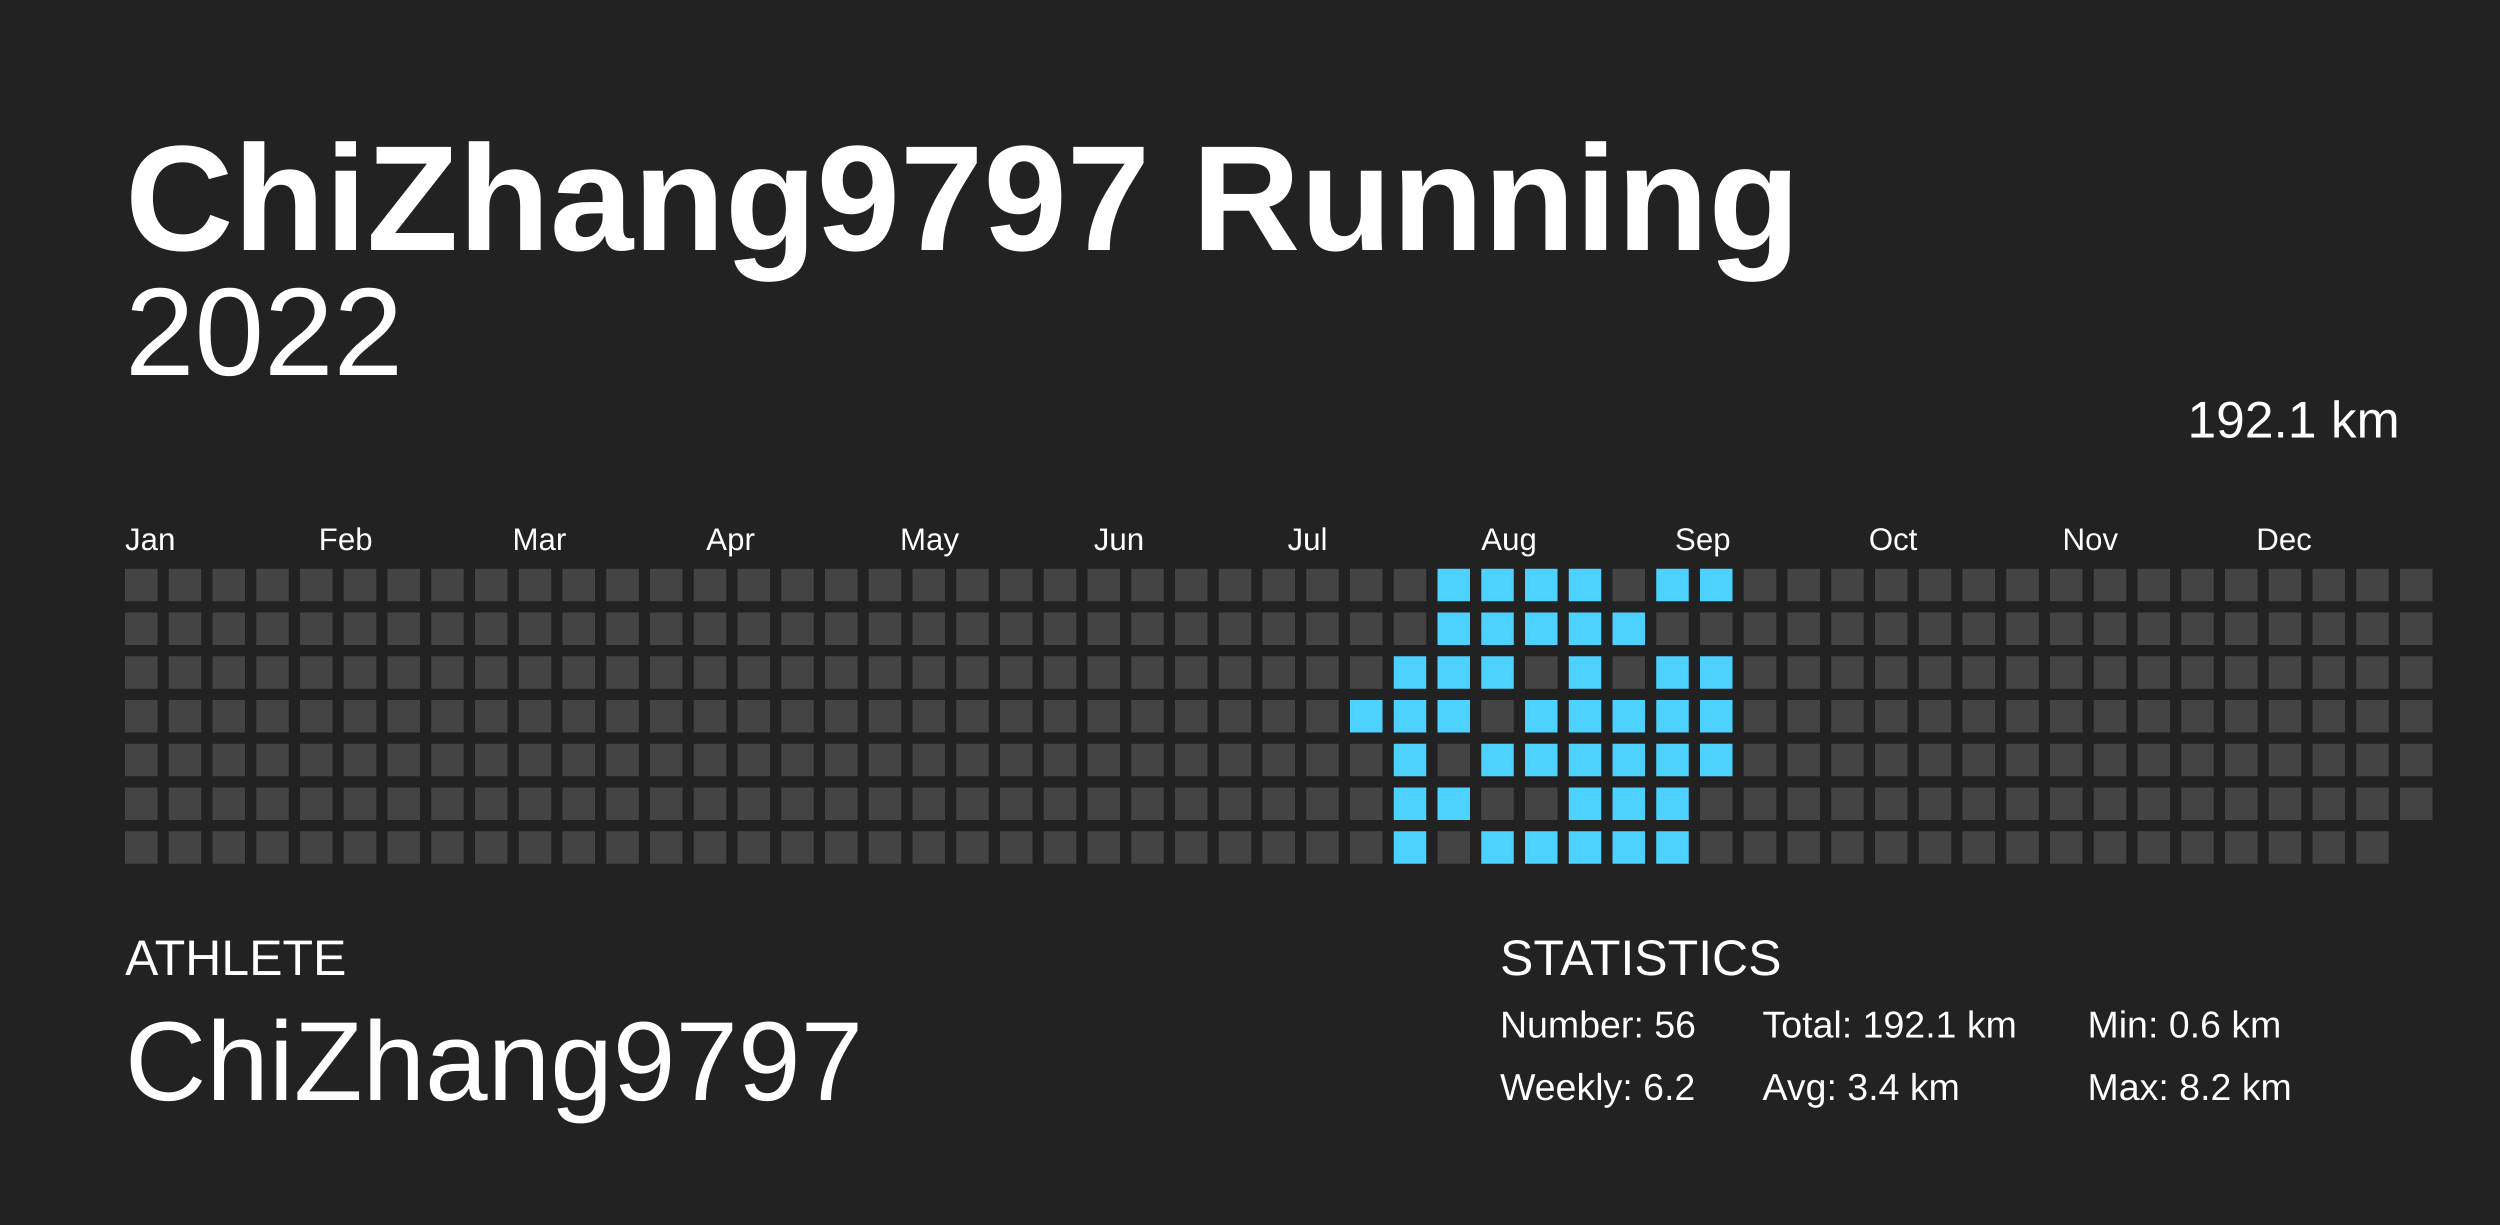
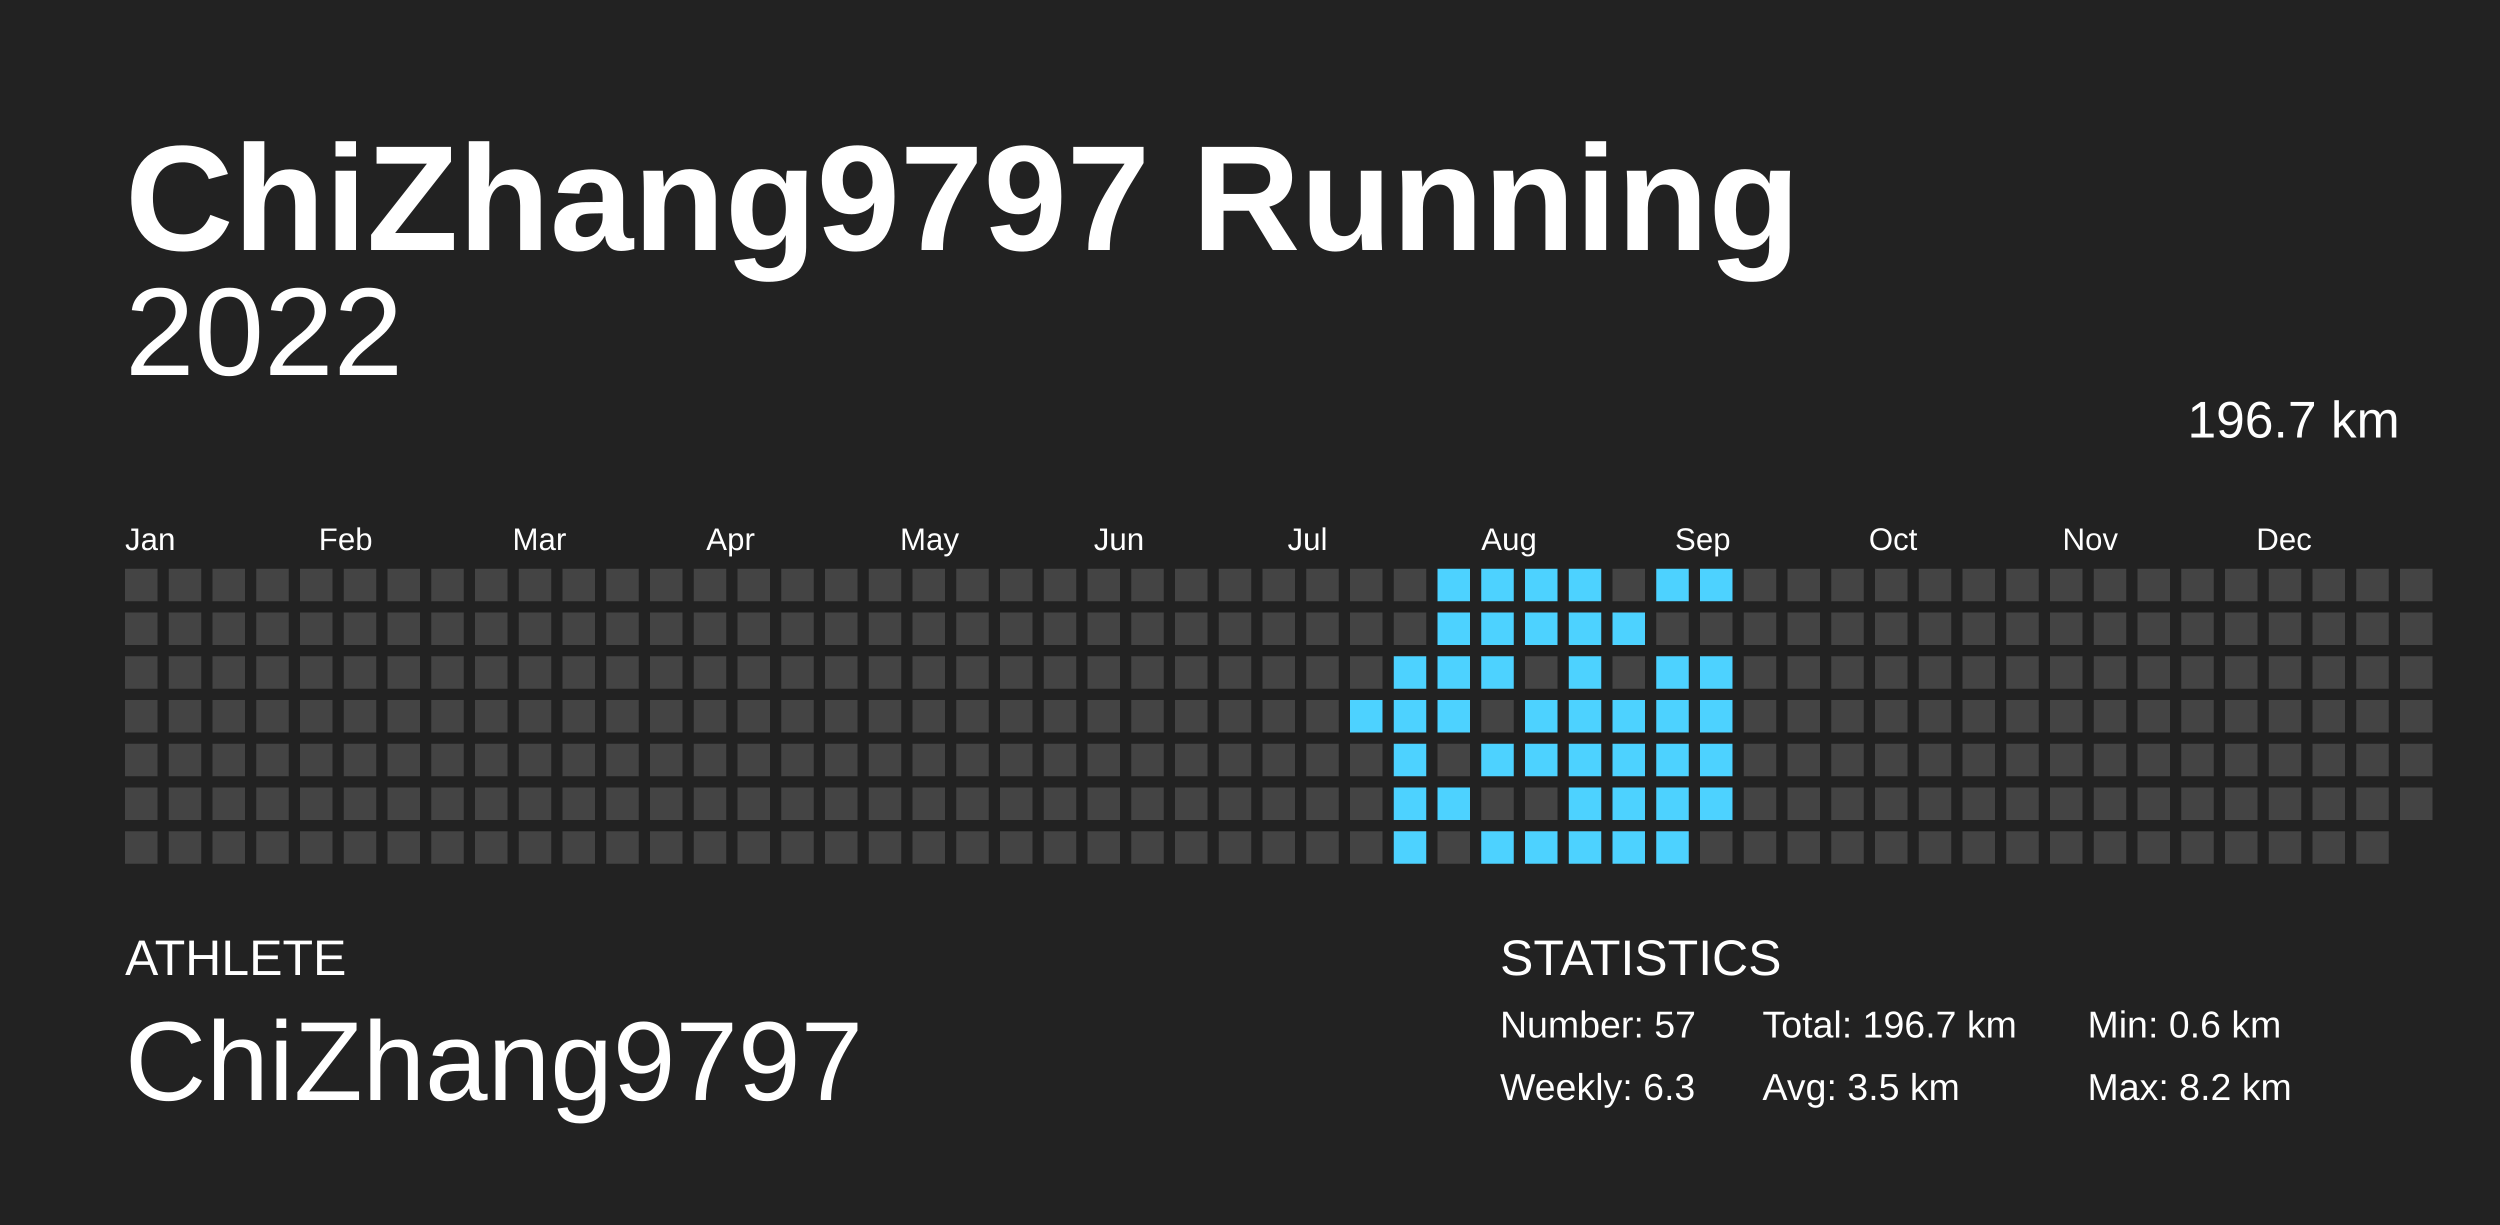
<svg xmlns="http://www.w3.org/2000/svg" baseProfile="full" height="98mm" version="1.1" viewBox="0,0,200,98" width="200mm">
  <defs />
  <rect fill="#222222" height="98" width="200" x="0" y="0" />
  <text fill="#FFFFFF" style="font-size:12px; font-family:Arial; font-weight:bold;" x="10" y="20">ChiZhang9797 Running</text>
  <text fill="#FFFFFF" style="font-size:4px; font-family:Arial" x="10" y="78">ATHLETE</text>
  <text fill="#FFFFFF" style="font-size:9px; font-family:Arial" x="10" y="88">ChiZhang9797</text>
  <text fill="#FFFFFF" style="font-size:4px; font-family:Arial" x="120" y="78">STATISTICS</text>
-   <text fill="#FFFFFF" style="font-size:3px; font-family:Arial" x="120" y="83">Number: 56</text>
-   <text fill="#FFFFFF" style="font-size:3px; font-family:Arial" x="120" y="88">Weekly: 6.2</text>
-   <text fill="#FFFFFF" style="font-size:3px; font-family:Arial" x="141" y="83">Total: 192.1 km</text>
-   <text fill="#FFFFFF" style="font-size:3px; font-family:Arial" x="141" y="88">Avg: 3.4 km</text>
+   <text fill="#FFFFFF" style="font-size:3px; font-family:Arial" x="120" y="83">Number: 57</text>
+   <text fill="#FFFFFF" style="font-size:3px; font-family:Arial" x="120" y="88">Weekly: 6.3</text>
+   <text fill="#FFFFFF" style="font-size:3px; font-family:Arial" x="141" y="83">Total: 196.7 km</text>
+   <text fill="#FFFFFF" style="font-size:3px; font-family:Arial" x="141" y="88">Avg: 3.5 km</text>
  <text fill="#FFFFFF" style="font-size:3px; font-family:Arial" x="167" y="83">Min: 0.6 km</text>
  <text fill="#FFFFFF" style="font-size:3px; font-family:Arial" x="167" y="88">Max: 8.2 km</text>
  <text alignment-baseline="hanging" fill="#FFFFFF" style="font-size:10.0px; font-family:Arial;" x="10" y="30">2022</text>
-   <text alignment-baseline="hanging" fill="#FFFFFF" style="font-size:4.125px; font-family:Arial;" x="175" y="35">192.1 km</text>
+   <text alignment-baseline="hanging" fill="#FFFFFF" style="font-size:4.125px; font-family:Arial;" x="175" y="35">196.7 km</text>
  <text fill="#FFFFFF" style="font-size:2.5px; font-family:Arial" x="10.0" y="44">Jan</text>
  <text fill="#FFFFFF" style="font-size:2.5px; font-family:Arial" x="25.5" y="44">Feb</text>
  <text fill="#FFFFFF" style="font-size:2.5px; font-family:Arial" x="41.0" y="44">Mar</text>
  <text fill="#FFFFFF" style="font-size:2.5px; font-family:Arial" x="56.5" y="44">Apr</text>
  <text fill="#FFFFFF" style="font-size:2.5px; font-family:Arial" x="72.0" y="44">May</text>
  <text fill="#FFFFFF" style="font-size:2.5px; font-family:Arial" x="87.5" y="44">Jun</text>
  <text fill="#FFFFFF" style="font-size:2.5px; font-family:Arial" x="103.0" y="44">Jul</text>
  <text fill="#FFFFFF" style="font-size:2.5px; font-family:Arial" x="118.5" y="44">Aug</text>
  <text fill="#FFFFFF" style="font-size:2.5px; font-family:Arial" x="134.0" y="44">Sep</text>
  <text fill="#FFFFFF" style="font-size:2.5px; font-family:Arial" x="149.5" y="44">Oct</text>
  <text fill="#FFFFFF" style="font-size:2.5px; font-family:Arial" x="165.0" y="44">Nov</text>
  <text fill="#FFFFFF" style="font-size:2.5px; font-family:Arial" x="180.5" y="44">Dec</text>
  <rect fill="#444444" height="2.6" width="2.6" x="10.0" y="45.5" />
  <rect fill="#444444" height="2.6" width="2.6" x="10.0" y="49.0" />
  <rect fill="#444444" height="2.6" width="2.6" x="10.0" y="52.5" />
  <rect fill="#444444" height="2.6" width="2.6" x="10.0" y="56.0" />
  <rect fill="#444444" height="2.6" width="2.6" x="10.0" y="59.5" />
  <rect fill="#444444" height="2.6" width="2.6" x="10.0" y="63.0" />
  <rect fill="#444444" height="2.6" width="2.6" x="10.0" y="66.5" />
  <rect fill="#444444" height="2.6" width="2.6" x="13.5" y="45.5" />
  <rect fill="#444444" height="2.6" width="2.6" x="13.5" y="49.0" />
  <rect fill="#444444" height="2.6" width="2.6" x="13.5" y="52.5" />
  <rect fill="#444444" height="2.6" width="2.6" x="13.5" y="56.0" />
  <rect fill="#444444" height="2.6" width="2.6" x="13.5" y="59.5" />
  <rect fill="#444444" height="2.6" width="2.6" x="13.5" y="63.0" />
  <rect fill="#444444" height="2.6" width="2.6" x="13.5" y="66.5" />
  <rect fill="#444444" height="2.6" width="2.6" x="17.0" y="45.5" />
  <rect fill="#444444" height="2.6" width="2.6" x="17.0" y="49.0" />
  <rect fill="#444444" height="2.6" width="2.6" x="17.0" y="52.5" />
  <rect fill="#444444" height="2.6" width="2.6" x="17.0" y="56.0" />
  <rect fill="#444444" height="2.6" width="2.6" x="17.0" y="59.5" />
  <rect fill="#444444" height="2.6" width="2.6" x="17.0" y="63.0" />
  <rect fill="#444444" height="2.6" width="2.6" x="17.0" y="66.5" />
  <rect fill="#444444" height="2.6" width="2.6" x="20.5" y="45.5" />
  <rect fill="#444444" height="2.6" width="2.6" x="20.5" y="49.0" />
  <rect fill="#444444" height="2.6" width="2.6" x="20.5" y="52.5" />
  <rect fill="#444444" height="2.6" width="2.6" x="20.5" y="56.0" />
  <rect fill="#444444" height="2.6" width="2.6" x="20.5" y="59.5" />
  <rect fill="#444444" height="2.6" width="2.6" x="20.5" y="63.0" />
  <rect fill="#444444" height="2.6" width="2.6" x="20.5" y="66.5" />
  <rect fill="#444444" height="2.6" width="2.6" x="24.0" y="45.5" />
  <rect fill="#444444" height="2.6" width="2.6" x="24.0" y="49.0" />
  <rect fill="#444444" height="2.6" width="2.6" x="24.0" y="52.5" />
  <rect fill="#444444" height="2.6" width="2.6" x="24.0" y="56.0" />
  <rect fill="#444444" height="2.6" width="2.6" x="24.0" y="59.5" />
  <rect fill="#444444" height="2.6" width="2.6" x="24.0" y="63.0" />
  <rect fill="#444444" height="2.6" width="2.6" x="24.0" y="66.5" />
  <rect fill="#444444" height="2.6" width="2.6" x="27.5" y="45.5" />
  <rect fill="#444444" height="2.6" width="2.6" x="27.5" y="49.0" />
  <rect fill="#444444" height="2.6" width="2.6" x="27.5" y="52.5" />
  <rect fill="#444444" height="2.6" width="2.6" x="27.5" y="56.0" />
  <rect fill="#444444" height="2.6" width="2.6" x="27.5" y="59.5" />
  <rect fill="#444444" height="2.6" width="2.6" x="27.5" y="63.0" />
  <rect fill="#444444" height="2.6" width="2.6" x="27.5" y="66.5" />
  <rect fill="#444444" height="2.6" width="2.6" x="31.0" y="45.5" />
  <rect fill="#444444" height="2.6" width="2.6" x="31.0" y="49.0" />
  <rect fill="#444444" height="2.6" width="2.6" x="31.0" y="52.5" />
  <rect fill="#444444" height="2.6" width="2.6" x="31.0" y="56.0" />
  <rect fill="#444444" height="2.6" width="2.6" x="31.0" y="59.5" />
  <rect fill="#444444" height="2.6" width="2.6" x="31.0" y="63.0" />
  <rect fill="#444444" height="2.6" width="2.6" x="31.0" y="66.5" />
  <rect fill="#444444" height="2.6" width="2.6" x="34.5" y="45.5" />
  <rect fill="#444444" height="2.6" width="2.6" x="34.5" y="49.0" />
  <rect fill="#444444" height="2.6" width="2.6" x="34.5" y="52.5" />
  <rect fill="#444444" height="2.6" width="2.6" x="34.5" y="56.0" />
  <rect fill="#444444" height="2.6" width="2.6" x="34.5" y="59.5" />
  <rect fill="#444444" height="2.6" width="2.6" x="34.5" y="63.0" />
  <rect fill="#444444" height="2.6" width="2.6" x="34.5" y="66.5" />
  <rect fill="#444444" height="2.6" width="2.6" x="38.0" y="45.5" />
  <rect fill="#444444" height="2.6" width="2.6" x="38.0" y="49.0" />
  <rect fill="#444444" height="2.6" width="2.6" x="38.0" y="52.5" />
  <rect fill="#444444" height="2.6" width="2.6" x="38.0" y="56.0" />
  <rect fill="#444444" height="2.6" width="2.6" x="38.0" y="59.5" />
  <rect fill="#444444" height="2.6" width="2.6" x="38.0" y="63.0" />
  <rect fill="#444444" height="2.6" width="2.6" x="38.0" y="66.5" />
  <rect fill="#444444" height="2.6" width="2.6" x="41.5" y="45.5" />
  <rect fill="#444444" height="2.6" width="2.6" x="41.5" y="49.0" />
  <rect fill="#444444" height="2.6" width="2.6" x="41.5" y="52.5" />
  <rect fill="#444444" height="2.6" width="2.6" x="41.5" y="56.0" />
  <rect fill="#444444" height="2.6" width="2.6" x="41.5" y="59.5" />
  <rect fill="#444444" height="2.6" width="2.6" x="41.5" y="63.0" />
  <rect fill="#444444" height="2.6" width="2.6" x="41.5" y="66.5" />
  <rect fill="#444444" height="2.6" width="2.6" x="45.0" y="45.5" />
  <rect fill="#444444" height="2.6" width="2.6" x="45.0" y="49.0" />
  <rect fill="#444444" height="2.6" width="2.6" x="45.0" y="52.5" />
  <rect fill="#444444" height="2.6" width="2.6" x="45.0" y="56.0" />
  <rect fill="#444444" height="2.6" width="2.6" x="45.0" y="59.5" />
  <rect fill="#444444" height="2.6" width="2.6" x="45.0" y="63.0" />
  <rect fill="#444444" height="2.6" width="2.6" x="45.0" y="66.5" />
  <rect fill="#444444" height="2.6" width="2.6" x="48.5" y="45.5" />
  <rect fill="#444444" height="2.6" width="2.6" x="48.5" y="49.0" />
  <rect fill="#444444" height="2.6" width="2.6" x="48.5" y="52.5" />
  <rect fill="#444444" height="2.6" width="2.6" x="48.5" y="56.0" />
  <rect fill="#444444" height="2.6" width="2.6" x="48.5" y="59.5" />
  <rect fill="#444444" height="2.6" width="2.6" x="48.5" y="63.0" />
  <rect fill="#444444" height="2.6" width="2.6" x="48.5" y="66.5" />
  <rect fill="#444444" height="2.6" width="2.6" x="52.0" y="45.5" />
  <rect fill="#444444" height="2.6" width="2.6" x="52.0" y="49.0" />
  <rect fill="#444444" height="2.6" width="2.6" x="52.0" y="52.5" />
  <rect fill="#444444" height="2.6" width="2.6" x="52.0" y="56.0" />
  <rect fill="#444444" height="2.6" width="2.6" x="52.0" y="59.5" />
  <rect fill="#444444" height="2.6" width="2.6" x="52.0" y="63.0" />
  <rect fill="#444444" height="2.6" width="2.6" x="52.0" y="66.5" />
  <rect fill="#444444" height="2.6" width="2.6" x="55.5" y="45.5" />
  <rect fill="#444444" height="2.6" width="2.6" x="55.5" y="49.0" />
  <rect fill="#444444" height="2.6" width="2.6" x="55.5" y="52.5" />
  <rect fill="#444444" height="2.6" width="2.6" x="55.5" y="56.0" />
  <rect fill="#444444" height="2.6" width="2.6" x="55.5" y="59.5" />
  <rect fill="#444444" height="2.6" width="2.6" x="55.5" y="63.0" />
  <rect fill="#444444" height="2.6" width="2.6" x="55.5" y="66.5" />
  <rect fill="#444444" height="2.6" width="2.6" x="59.0" y="45.5" />
  <rect fill="#444444" height="2.6" width="2.6" x="59.0" y="49.0" />
  <rect fill="#444444" height="2.6" width="2.6" x="59.0" y="52.5" />
  <rect fill="#444444" height="2.6" width="2.6" x="59.0" y="56.0" />
  <rect fill="#444444" height="2.6" width="2.6" x="59.0" y="59.5" />
  <rect fill="#444444" height="2.6" width="2.6" x="59.0" y="63.0" />
  <rect fill="#444444" height="2.6" width="2.6" x="59.0" y="66.5" />
  <rect fill="#444444" height="2.6" width="2.6" x="62.5" y="45.5" />
  <rect fill="#444444" height="2.6" width="2.6" x="62.5" y="49.0" />
  <rect fill="#444444" height="2.6" width="2.6" x="62.5" y="52.5" />
  <rect fill="#444444" height="2.6" width="2.6" x="62.5" y="56.0" />
  <rect fill="#444444" height="2.6" width="2.6" x="62.5" y="59.5" />
  <rect fill="#444444" height="2.6" width="2.6" x="62.5" y="63.0" />
  <rect fill="#444444" height="2.6" width="2.6" x="62.5" y="66.5" />
  <rect fill="#444444" height="2.6" width="2.6" x="66.0" y="45.5" />
  <rect fill="#444444" height="2.6" width="2.6" x="66.0" y="49.0" />
  <rect fill="#444444" height="2.6" width="2.6" x="66.0" y="52.5" />
  <rect fill="#444444" height="2.6" width="2.6" x="66.0" y="56.0" />
  <rect fill="#444444" height="2.6" width="2.6" x="66.0" y="59.5" />
  <rect fill="#444444" height="2.6" width="2.6" x="66.0" y="63.0" />
  <rect fill="#444444" height="2.6" width="2.6" x="66.0" y="66.5" />
  <rect fill="#444444" height="2.6" width="2.6" x="69.5" y="45.5" />
  <rect fill="#444444" height="2.6" width="2.6" x="69.5" y="49.0" />
  <rect fill="#444444" height="2.6" width="2.6" x="69.5" y="52.5" />
  <rect fill="#444444" height="2.6" width="2.6" x="69.5" y="56.0" />
  <rect fill="#444444" height="2.6" width="2.6" x="69.5" y="59.5" />
  <rect fill="#444444" height="2.6" width="2.6" x="69.5" y="63.0" />
  <rect fill="#444444" height="2.6" width="2.6" x="69.5" y="66.5" />
  <rect fill="#444444" height="2.6" width="2.6" x="73.0" y="45.5" />
  <rect fill="#444444" height="2.6" width="2.6" x="73.0" y="49.0" />
  <rect fill="#444444" height="2.6" width="2.6" x="73.0" y="52.5" />
  <rect fill="#444444" height="2.6" width="2.6" x="73.0" y="56.0" />
  <rect fill="#444444" height="2.6" width="2.6" x="73.0" y="59.5" />
  <rect fill="#444444" height="2.6" width="2.6" x="73.0" y="63.0" />
  <rect fill="#444444" height="2.6" width="2.6" x="73.0" y="66.5" />
  <rect fill="#444444" height="2.6" width="2.6" x="76.5" y="45.5" />
  <rect fill="#444444" height="2.6" width="2.6" x="76.5" y="49.0" />
  <rect fill="#444444" height="2.6" width="2.6" x="76.5" y="52.5" />
  <rect fill="#444444" height="2.6" width="2.6" x="76.5" y="56.0" />
  <rect fill="#444444" height="2.6" width="2.6" x="76.5" y="59.5" />
  <rect fill="#444444" height="2.6" width="2.6" x="76.5" y="63.0" />
  <rect fill="#444444" height="2.6" width="2.6" x="76.5" y="66.5" />
  <rect fill="#444444" height="2.6" width="2.6" x="80.0" y="45.5" />
  <rect fill="#444444" height="2.6" width="2.6" x="80.0" y="49.0" />
  <rect fill="#444444" height="2.6" width="2.6" x="80.0" y="52.5" />
  <rect fill="#444444" height="2.6" width="2.6" x="80.0" y="56.0" />
  <rect fill="#444444" height="2.6" width="2.6" x="80.0" y="59.5" />
  <rect fill="#444444" height="2.6" width="2.6" x="80.0" y="63.0" />
  <rect fill="#444444" height="2.6" width="2.6" x="80.0" y="66.5" />
  <rect fill="#444444" height="2.6" width="2.6" x="83.5" y="45.5" />
  <rect fill="#444444" height="2.6" width="2.6" x="83.5" y="49.0" />
  <rect fill="#444444" height="2.6" width="2.6" x="83.5" y="52.5" />
  <rect fill="#444444" height="2.6" width="2.6" x="83.5" y="56.0" />
  <rect fill="#444444" height="2.6" width="2.6" x="83.5" y="59.5" />
  <rect fill="#444444" height="2.6" width="2.6" x="83.5" y="63.0" />
  <rect fill="#444444" height="2.6" width="2.6" x="83.5" y="66.5" />
  <rect fill="#444444" height="2.6" width="2.6" x="87.0" y="45.5" />
  <rect fill="#444444" height="2.6" width="2.6" x="87.0" y="49.0" />
  <rect fill="#444444" height="2.6" width="2.6" x="87.0" y="52.5" />
  <rect fill="#444444" height="2.6" width="2.6" x="87.0" y="56.0" />
  <rect fill="#444444" height="2.6" width="2.6" x="87.0" y="59.5" />
  <rect fill="#444444" height="2.6" width="2.6" x="87.0" y="63.0" />
  <rect fill="#444444" height="2.6" width="2.6" x="87.0" y="66.5" />
  <rect fill="#444444" height="2.6" width="2.6" x="90.5" y="45.5" />
  <rect fill="#444444" height="2.6" width="2.6" x="90.5" y="49.0" />
  <rect fill="#444444" height="2.6" width="2.6" x="90.5" y="52.5" />
  <rect fill="#444444" height="2.6" width="2.6" x="90.5" y="56.0" />
  <rect fill="#444444" height="2.6" width="2.6" x="90.5" y="59.5" />
  <rect fill="#444444" height="2.6" width="2.6" x="90.5" y="63.0" />
  <rect fill="#444444" height="2.6" width="2.6" x="90.5" y="66.5" />
  <rect fill="#444444" height="2.6" width="2.6" x="94.0" y="45.5" />
  <rect fill="#444444" height="2.6" width="2.6" x="94.0" y="49.0" />
  <rect fill="#444444" height="2.6" width="2.6" x="94.0" y="52.5" />
  <rect fill="#444444" height="2.6" width="2.6" x="94.0" y="56.0" />
  <rect fill="#444444" height="2.6" width="2.6" x="94.0" y="59.5" />
  <rect fill="#444444" height="2.6" width="2.6" x="94.0" y="63.0" />
  <rect fill="#444444" height="2.6" width="2.6" x="94.0" y="66.5" />
  <rect fill="#444444" height="2.6" width="2.6" x="97.5" y="45.5" />
  <rect fill="#444444" height="2.6" width="2.6" x="97.5" y="49.0" />
  <rect fill="#444444" height="2.6" width="2.6" x="97.5" y="52.5" />
  <rect fill="#444444" height="2.6" width="2.6" x="97.5" y="56.0" />
  <rect fill="#444444" height="2.6" width="2.6" x="97.5" y="59.5" />
  <rect fill="#444444" height="2.6" width="2.6" x="97.5" y="63.0" />
  <rect fill="#444444" height="2.6" width="2.6" x="97.5" y="66.5" />
  <rect fill="#444444" height="2.6" width="2.6" x="101.0" y="45.5" />
  <rect fill="#444444" height="2.6" width="2.6" x="101.0" y="49.0" />
  <rect fill="#444444" height="2.6" width="2.6" x="101.0" y="52.5" />
  <rect fill="#444444" height="2.6" width="2.6" x="101.0" y="56.0" />
  <rect fill="#444444" height="2.6" width="2.6" x="101.0" y="59.5" />
  <rect fill="#444444" height="2.6" width="2.6" x="101.0" y="63.0" />
  <rect fill="#444444" height="2.6" width="2.6" x="101.0" y="66.5" />
  <rect fill="#444444" height="2.6" width="2.6" x="104.5" y="45.5" />
  <rect fill="#444444" height="2.6" width="2.6" x="104.5" y="49.0" />
  <rect fill="#444444" height="2.6" width="2.6" x="104.5" y="52.5" />
  <rect fill="#444444" height="2.6" width="2.6" x="104.5" y="56.0" />
  <rect fill="#444444" height="2.6" width="2.6" x="104.5" y="59.5" />
  <rect fill="#444444" height="2.6" width="2.6" x="104.5" y="63.0" />
  <rect fill="#444444" height="2.6" width="2.6" x="104.5" y="66.5" />
  <rect fill="#444444" height="2.6" width="2.6" x="108.0" y="45.5" />
  <rect fill="#444444" height="2.6" width="2.6" x="108.0" y="49.0" />
  <rect fill="#444444" height="2.6" width="2.6" x="108.0" y="52.5" />
  <rect fill="#4dd2ff" height="2.6" width="2.6" x="108.0" y="56.0" />
  <rect fill="#444444" height="2.6" width="2.6" x="108.0" y="59.5" />
  <rect fill="#444444" height="2.6" width="2.6" x="108.0" y="63.0" />
  <rect fill="#444444" height="2.6" width="2.6" x="108.0" y="66.5" />
  <rect fill="#444444" height="2.6" width="2.6" x="111.5" y="45.5" />
  <rect fill="#444444" height="2.6" width="2.6" x="111.5" y="49.0" />
  <rect fill="#4dd2ff" height="2.6" width="2.6" x="111.5" y="52.5" />
  <rect fill="#4dd2ff" height="2.6" width="2.6" x="111.5" y="56.0" />
  <rect fill="#4dd2ff" height="2.6" width="2.6" x="111.5" y="59.5" />
  <rect fill="#4dd2ff" height="2.6" width="2.6" x="111.5" y="63.0" />
  <rect fill="#4dd2ff" height="2.6" width="2.6" x="111.5" y="66.5" />
  <rect fill="#4dd2ff" height="2.6" width="2.6" x="115.0" y="45.5" />
  <rect fill="#4dd2ff" height="2.6" width="2.6" x="115.0" y="49.0" />
  <rect fill="#4dd2ff" height="2.6" width="2.6" x="115.0" y="52.5" />
  <rect fill="#4dd2ff" height="2.6" width="2.6" x="115.0" y="56.0" />
  <rect fill="#444444" height="2.6" width="2.6" x="115.0" y="59.5" />
  <rect fill="#4dd2ff" height="2.6" width="2.6" x="115.0" y="63.0" />
  <rect fill="#444444" height="2.6" width="2.6" x="115.0" y="66.5" />
  <rect fill="#4dd2ff" height="2.6" width="2.6" x="118.5" y="45.5" />
  <rect fill="#4dd2ff" height="2.6" width="2.6" x="118.5" y="49.0" />
  <rect fill="#4dd2ff" height="2.6" width="2.6" x="118.5" y="52.5" />
  <rect fill="#444444" height="2.6" width="2.6" x="118.5" y="56.0" />
  <rect fill="#4dd2ff" height="2.6" width="2.6" x="118.5" y="59.5" />
  <rect fill="#444444" height="2.6" width="2.6" x="118.5" y="63.0" />
  <rect fill="#4dd2ff" height="2.6" width="2.6" x="118.5" y="66.5" />
  <rect fill="#4dd2ff" height="2.6" width="2.6" x="122.0" y="45.5" />
  <rect fill="#4dd2ff" height="2.6" width="2.6" x="122.0" y="49.0" />
  <rect fill="#444444" height="2.6" width="2.6" x="122.0" y="52.5" />
  <rect fill="#4dd2ff" height="2.6" width="2.6" x="122.0" y="56.0" />
  <rect fill="#4dd2ff" height="2.6" width="2.6" x="122.0" y="59.5" />
  <rect fill="#444444" height="2.6" width="2.6" x="122.0" y="63.0" />
  <rect fill="#4dd2ff" height="2.6" width="2.6" x="122.0" y="66.5" />
  <rect fill="#4dd2ff" height="2.6" width="2.6" x="125.5" y="45.5" />
  <rect fill="#4dd2ff" height="2.6" width="2.6" x="125.5" y="49.0" />
  <rect fill="#4dd2ff" height="2.6" width="2.6" x="125.5" y="52.5" />
  <rect fill="#4dd2ff" height="2.6" width="2.6" x="125.5" y="56.0" />
  <rect fill="#4dd2ff" height="2.6" width="2.6" x="125.5" y="59.5" />
  <rect fill="#4dd2ff" height="2.6" width="2.6" x="125.5" y="63.0" />
  <rect fill="#4dd2ff" height="2.6" width="2.6" x="125.5" y="66.5" />
  <rect fill="#444444" height="2.6" width="2.6" x="129.0" y="45.5" />
  <rect fill="#4dd2ff" height="2.6" width="2.6" x="129.0" y="49.0" />
  <rect fill="#444444" height="2.6" width="2.6" x="129.0" y="52.5" />
  <rect fill="#4dd2ff" height="2.6" width="2.6" x="129.0" y="56.0" />
  <rect fill="#4dd2ff" height="2.6" width="2.6" x="129.0" y="59.5" />
  <rect fill="#4dd2ff" height="2.6" width="2.6" x="129.0" y="63.0" />
  <rect fill="#4dd2ff" height="2.6" width="2.6" x="129.0" y="66.5" />
  <rect fill="#4dd2ff" height="2.6" width="2.6" x="132.5" y="45.5" />
  <rect fill="#444444" height="2.6" width="2.6" x="132.5" y="49.0" />
  <rect fill="#4dd2ff" height="2.6" width="2.6" x="132.5" y="52.5" />
  <rect fill="#4dd2ff" height="2.6" width="2.6" x="132.5" y="56.0" />
  <rect fill="#4dd2ff" height="2.6" width="2.6" x="132.5" y="59.5" />
  <rect fill="#4dd2ff" height="2.6" width="2.6" x="132.5" y="63.0" />
  <rect fill="#4dd2ff" height="2.6" width="2.6" x="132.5" y="66.5" />
  <rect fill="#4dd2ff" height="2.6" width="2.6" x="136.0" y="45.5" />
  <rect fill="#444444" height="2.6" width="2.6" x="136.0" y="49.0" />
  <rect fill="#4dd2ff" height="2.6" width="2.6" x="136.0" y="52.5" />
  <rect fill="#4dd2ff" height="2.6" width="2.6" x="136.0" y="56.0" />
  <rect fill="#4dd2ff" height="2.6" width="2.6" x="136.0" y="59.5" />
-   <rect fill="#444444" height="2.6" width="2.6" x="136.0" y="63.0" />
+   <rect fill="#4dd2ff" height="2.6" width="2.6" x="136.0" y="63.0" />
  <rect fill="#444444" height="2.6" width="2.6" x="136.0" y="66.5" />
  <rect fill="#444444" height="2.6" width="2.6" x="139.5" y="45.5" />
  <rect fill="#444444" height="2.6" width="2.6" x="139.5" y="49.0" />
  <rect fill="#444444" height="2.6" width="2.6" x="139.5" y="52.5" />
  <rect fill="#444444" height="2.6" width="2.6" x="139.5" y="56.0" />
  <rect fill="#444444" height="2.6" width="2.6" x="139.5" y="59.5" />
  <rect fill="#444444" height="2.6" width="2.6" x="139.5" y="63.0" />
  <rect fill="#444444" height="2.6" width="2.6" x="139.5" y="66.5" />
  <rect fill="#444444" height="2.6" width="2.6" x="143.0" y="45.5" />
  <rect fill="#444444" height="2.6" width="2.6" x="143.0" y="49.0" />
  <rect fill="#444444" height="2.6" width="2.6" x="143.0" y="52.5" />
  <rect fill="#444444" height="2.6" width="2.6" x="143.0" y="56.0" />
  <rect fill="#444444" height="2.6" width="2.6" x="143.0" y="59.5" />
  <rect fill="#444444" height="2.6" width="2.6" x="143.0" y="63.0" />
  <rect fill="#444444" height="2.6" width="2.6" x="143.0" y="66.5" />
  <rect fill="#444444" height="2.6" width="2.6" x="146.5" y="45.5" />
  <rect fill="#444444" height="2.6" width="2.6" x="146.5" y="49.0" />
  <rect fill="#444444" height="2.6" width="2.6" x="146.5" y="52.5" />
  <rect fill="#444444" height="2.6" width="2.6" x="146.5" y="56.0" />
  <rect fill="#444444" height="2.6" width="2.6" x="146.5" y="59.5" />
  <rect fill="#444444" height="2.6" width="2.6" x="146.5" y="63.0" />
  <rect fill="#444444" height="2.6" width="2.6" x="146.5" y="66.5" />
  <rect fill="#444444" height="2.6" width="2.6" x="150.0" y="45.5" />
  <rect fill="#444444" height="2.6" width="2.6" x="150.0" y="49.0" />
  <rect fill="#444444" height="2.6" width="2.6" x="150.0" y="52.5" />
  <rect fill="#444444" height="2.6" width="2.6" x="150.0" y="56.0" />
  <rect fill="#444444" height="2.6" width="2.6" x="150.0" y="59.5" />
  <rect fill="#444444" height="2.6" width="2.6" x="150.0" y="63.0" />
  <rect fill="#444444" height="2.6" width="2.6" x="150.0" y="66.5" />
  <rect fill="#444444" height="2.6" width="2.6" x="153.5" y="45.5" />
  <rect fill="#444444" height="2.6" width="2.6" x="153.5" y="49.0" />
  <rect fill="#444444" height="2.6" width="2.6" x="153.5" y="52.5" />
  <rect fill="#444444" height="2.6" width="2.6" x="153.5" y="56.0" />
  <rect fill="#444444" height="2.6" width="2.6" x="153.5" y="59.5" />
  <rect fill="#444444" height="2.6" width="2.6" x="153.5" y="63.0" />
  <rect fill="#444444" height="2.6" width="2.6" x="153.5" y="66.5" />
  <rect fill="#444444" height="2.6" width="2.6" x="157.0" y="45.5" />
  <rect fill="#444444" height="2.6" width="2.6" x="157.0" y="49.0" />
  <rect fill="#444444" height="2.6" width="2.6" x="157.0" y="52.5" />
  <rect fill="#444444" height="2.6" width="2.6" x="157.0" y="56.0" />
  <rect fill="#444444" height="2.6" width="2.6" x="157.0" y="59.5" />
  <rect fill="#444444" height="2.6" width="2.6" x="157.0" y="63.0" />
  <rect fill="#444444" height="2.6" width="2.6" x="157.0" y="66.5" />
  <rect fill="#444444" height="2.6" width="2.6" x="160.5" y="45.5" />
  <rect fill="#444444" height="2.6" width="2.6" x="160.5" y="49.0" />
  <rect fill="#444444" height="2.6" width="2.6" x="160.5" y="52.5" />
  <rect fill="#444444" height="2.6" width="2.6" x="160.5" y="56.0" />
  <rect fill="#444444" height="2.6" width="2.6" x="160.5" y="59.5" />
  <rect fill="#444444" height="2.6" width="2.6" x="160.5" y="63.0" />
  <rect fill="#444444" height="2.6" width="2.6" x="160.5" y="66.5" />
  <rect fill="#444444" height="2.6" width="2.6" x="164.0" y="45.5" />
  <rect fill="#444444" height="2.6" width="2.6" x="164.0" y="49.0" />
  <rect fill="#444444" height="2.6" width="2.6" x="164.0" y="52.5" />
  <rect fill="#444444" height="2.6" width="2.6" x="164.0" y="56.0" />
  <rect fill="#444444" height="2.6" width="2.6" x="164.0" y="59.5" />
  <rect fill="#444444" height="2.6" width="2.6" x="164.0" y="63.0" />
  <rect fill="#444444" height="2.6" width="2.6" x="164.0" y="66.5" />
  <rect fill="#444444" height="2.6" width="2.6" x="167.5" y="45.5" />
  <rect fill="#444444" height="2.6" width="2.6" x="167.5" y="49.0" />
  <rect fill="#444444" height="2.6" width="2.6" x="167.5" y="52.5" />
  <rect fill="#444444" height="2.6" width="2.6" x="167.5" y="56.0" />
  <rect fill="#444444" height="2.6" width="2.6" x="167.5" y="59.5" />
  <rect fill="#444444" height="2.6" width="2.6" x="167.5" y="63.0" />
  <rect fill="#444444" height="2.6" width="2.6" x="167.5" y="66.5" />
  <rect fill="#444444" height="2.6" width="2.6" x="171.0" y="45.5" />
  <rect fill="#444444" height="2.6" width="2.6" x="171.0" y="49.0" />
  <rect fill="#444444" height="2.6" width="2.6" x="171.0" y="52.5" />
  <rect fill="#444444" height="2.6" width="2.6" x="171.0" y="56.0" />
  <rect fill="#444444" height="2.6" width="2.6" x="171.0" y="59.5" />
  <rect fill="#444444" height="2.6" width="2.6" x="171.0" y="63.0" />
  <rect fill="#444444" height="2.6" width="2.6" x="171.0" y="66.5" />
  <rect fill="#444444" height="2.6" width="2.6" x="174.5" y="45.5" />
  <rect fill="#444444" height="2.6" width="2.6" x="174.5" y="49.0" />
  <rect fill="#444444" height="2.6" width="2.6" x="174.5" y="52.5" />
  <rect fill="#444444" height="2.6" width="2.6" x="174.5" y="56.0" />
  <rect fill="#444444" height="2.6" width="2.6" x="174.5" y="59.5" />
  <rect fill="#444444" height="2.6" width="2.6" x="174.5" y="63.0" />
  <rect fill="#444444" height="2.6" width="2.6" x="174.5" y="66.5" />
  <rect fill="#444444" height="2.6" width="2.6" x="178.0" y="45.5" />
  <rect fill="#444444" height="2.6" width="2.6" x="178.0" y="49.0" />
  <rect fill="#444444" height="2.6" width="2.6" x="178.0" y="52.5" />
  <rect fill="#444444" height="2.6" width="2.6" x="178.0" y="56.0" />
  <rect fill="#444444" height="2.6" width="2.6" x="178.0" y="59.5" />
  <rect fill="#444444" height="2.6" width="2.6" x="178.0" y="63.0" />
  <rect fill="#444444" height="2.6" width="2.6" x="178.0" y="66.5" />
  <rect fill="#444444" height="2.6" width="2.6" x="181.5" y="45.5" />
  <rect fill="#444444" height="2.6" width="2.6" x="181.5" y="49.0" />
  <rect fill="#444444" height="2.6" width="2.6" x="181.5" y="52.5" />
  <rect fill="#444444" height="2.6" width="2.6" x="181.5" y="56.0" />
  <rect fill="#444444" height="2.6" width="2.6" x="181.5" y="59.5" />
  <rect fill="#444444" height="2.6" width="2.6" x="181.5" y="63.0" />
  <rect fill="#444444" height="2.6" width="2.6" x="181.5" y="66.5" />
  <rect fill="#444444" height="2.6" width="2.6" x="185.0" y="45.5" />
  <rect fill="#444444" height="2.6" width="2.6" x="185.0" y="49.0" />
  <rect fill="#444444" height="2.6" width="2.6" x="185.0" y="52.5" />
  <rect fill="#444444" height="2.6" width="2.6" x="185.0" y="56.0" />
  <rect fill="#444444" height="2.6" width="2.6" x="185.0" y="59.5" />
  <rect fill="#444444" height="2.6" width="2.6" x="185.0" y="63.0" />
  <rect fill="#444444" height="2.6" width="2.6" x="185.0" y="66.5" />
  <rect fill="#444444" height="2.6" width="2.6" x="188.5" y="45.5" />
  <rect fill="#444444" height="2.6" width="2.6" x="188.5" y="49.0" />
  <rect fill="#444444" height="2.6" width="2.6" x="188.5" y="52.5" />
  <rect fill="#444444" height="2.6" width="2.6" x="188.5" y="56.0" />
  <rect fill="#444444" height="2.6" width="2.6" x="188.5" y="59.5" />
  <rect fill="#444444" height="2.6" width="2.6" x="188.5" y="63.0" />
  <rect fill="#444444" height="2.6" width="2.6" x="188.5" y="66.5" />
  <rect fill="#444444" height="2.6" width="2.6" x="192.0" y="45.5" />
  <rect fill="#444444" height="2.6" width="2.6" x="192.0" y="49.0" />
  <rect fill="#444444" height="2.6" width="2.6" x="192.0" y="52.5" />
  <rect fill="#444444" height="2.6" width="2.6" x="192.0" y="56.0" />
  <rect fill="#444444" height="2.6" width="2.6" x="192.0" y="59.5" />
  <rect fill="#444444" height="2.6" width="2.6" x="192.0" y="63.0" />
</svg>
